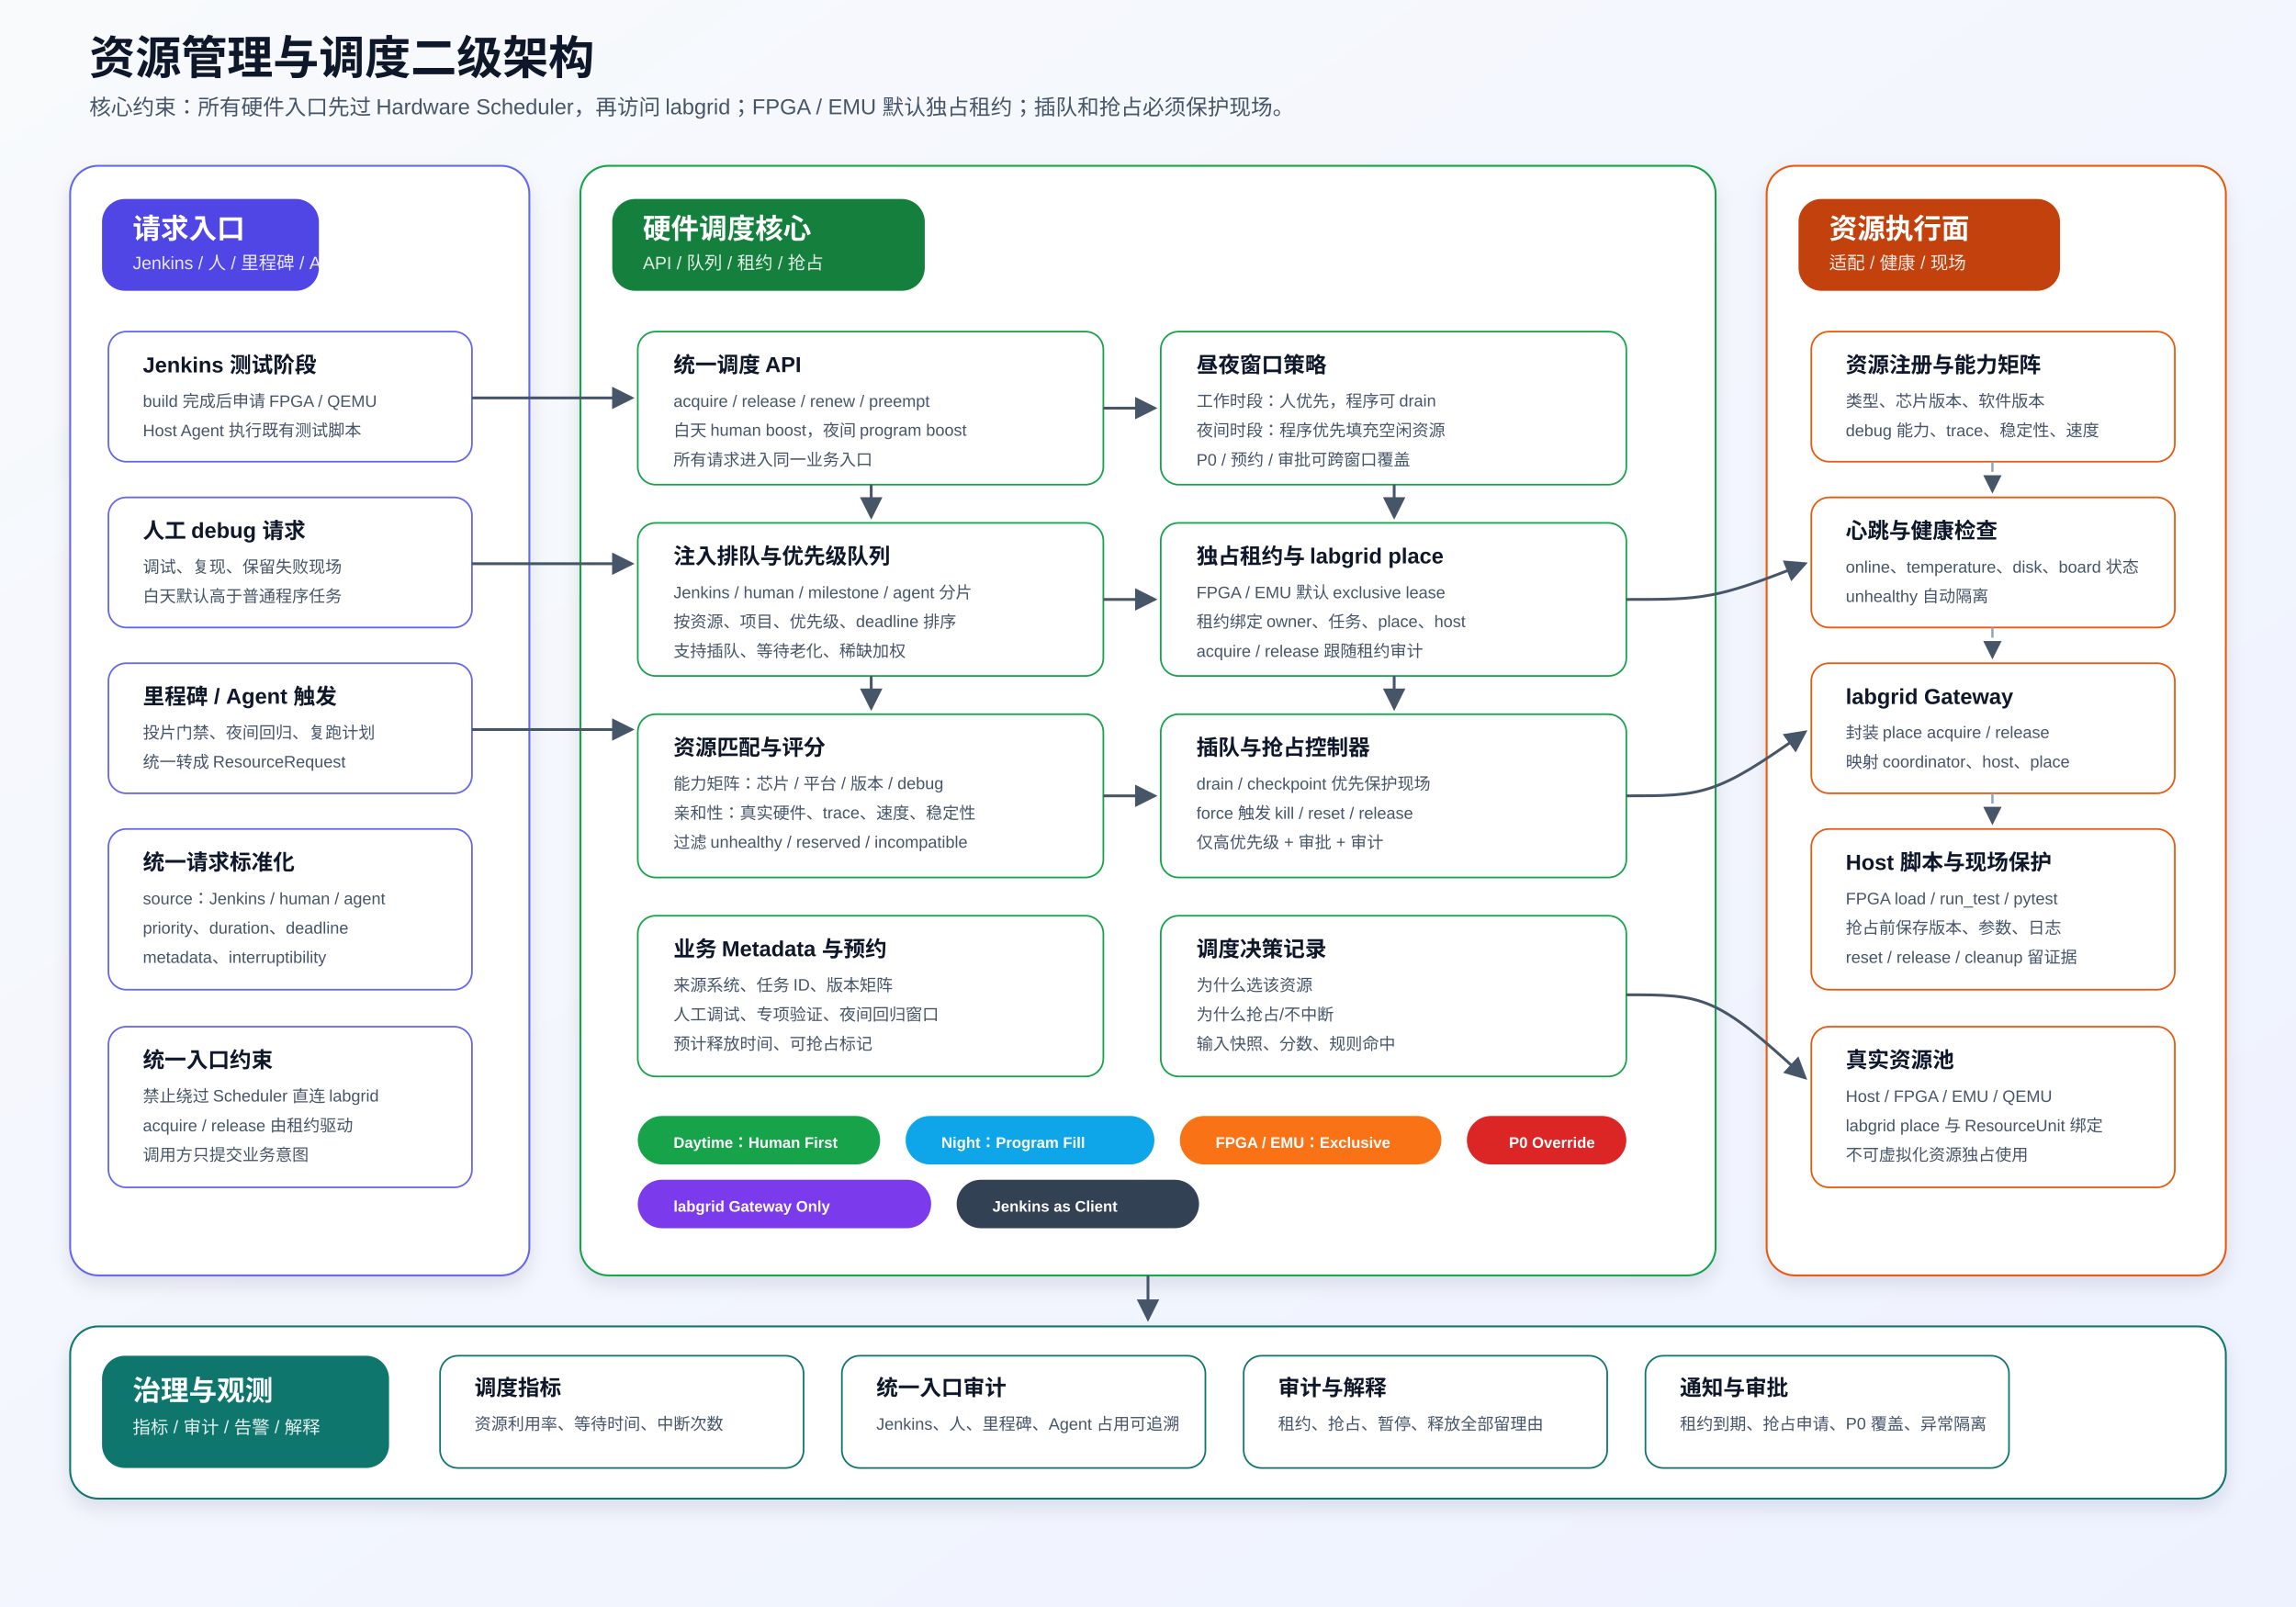
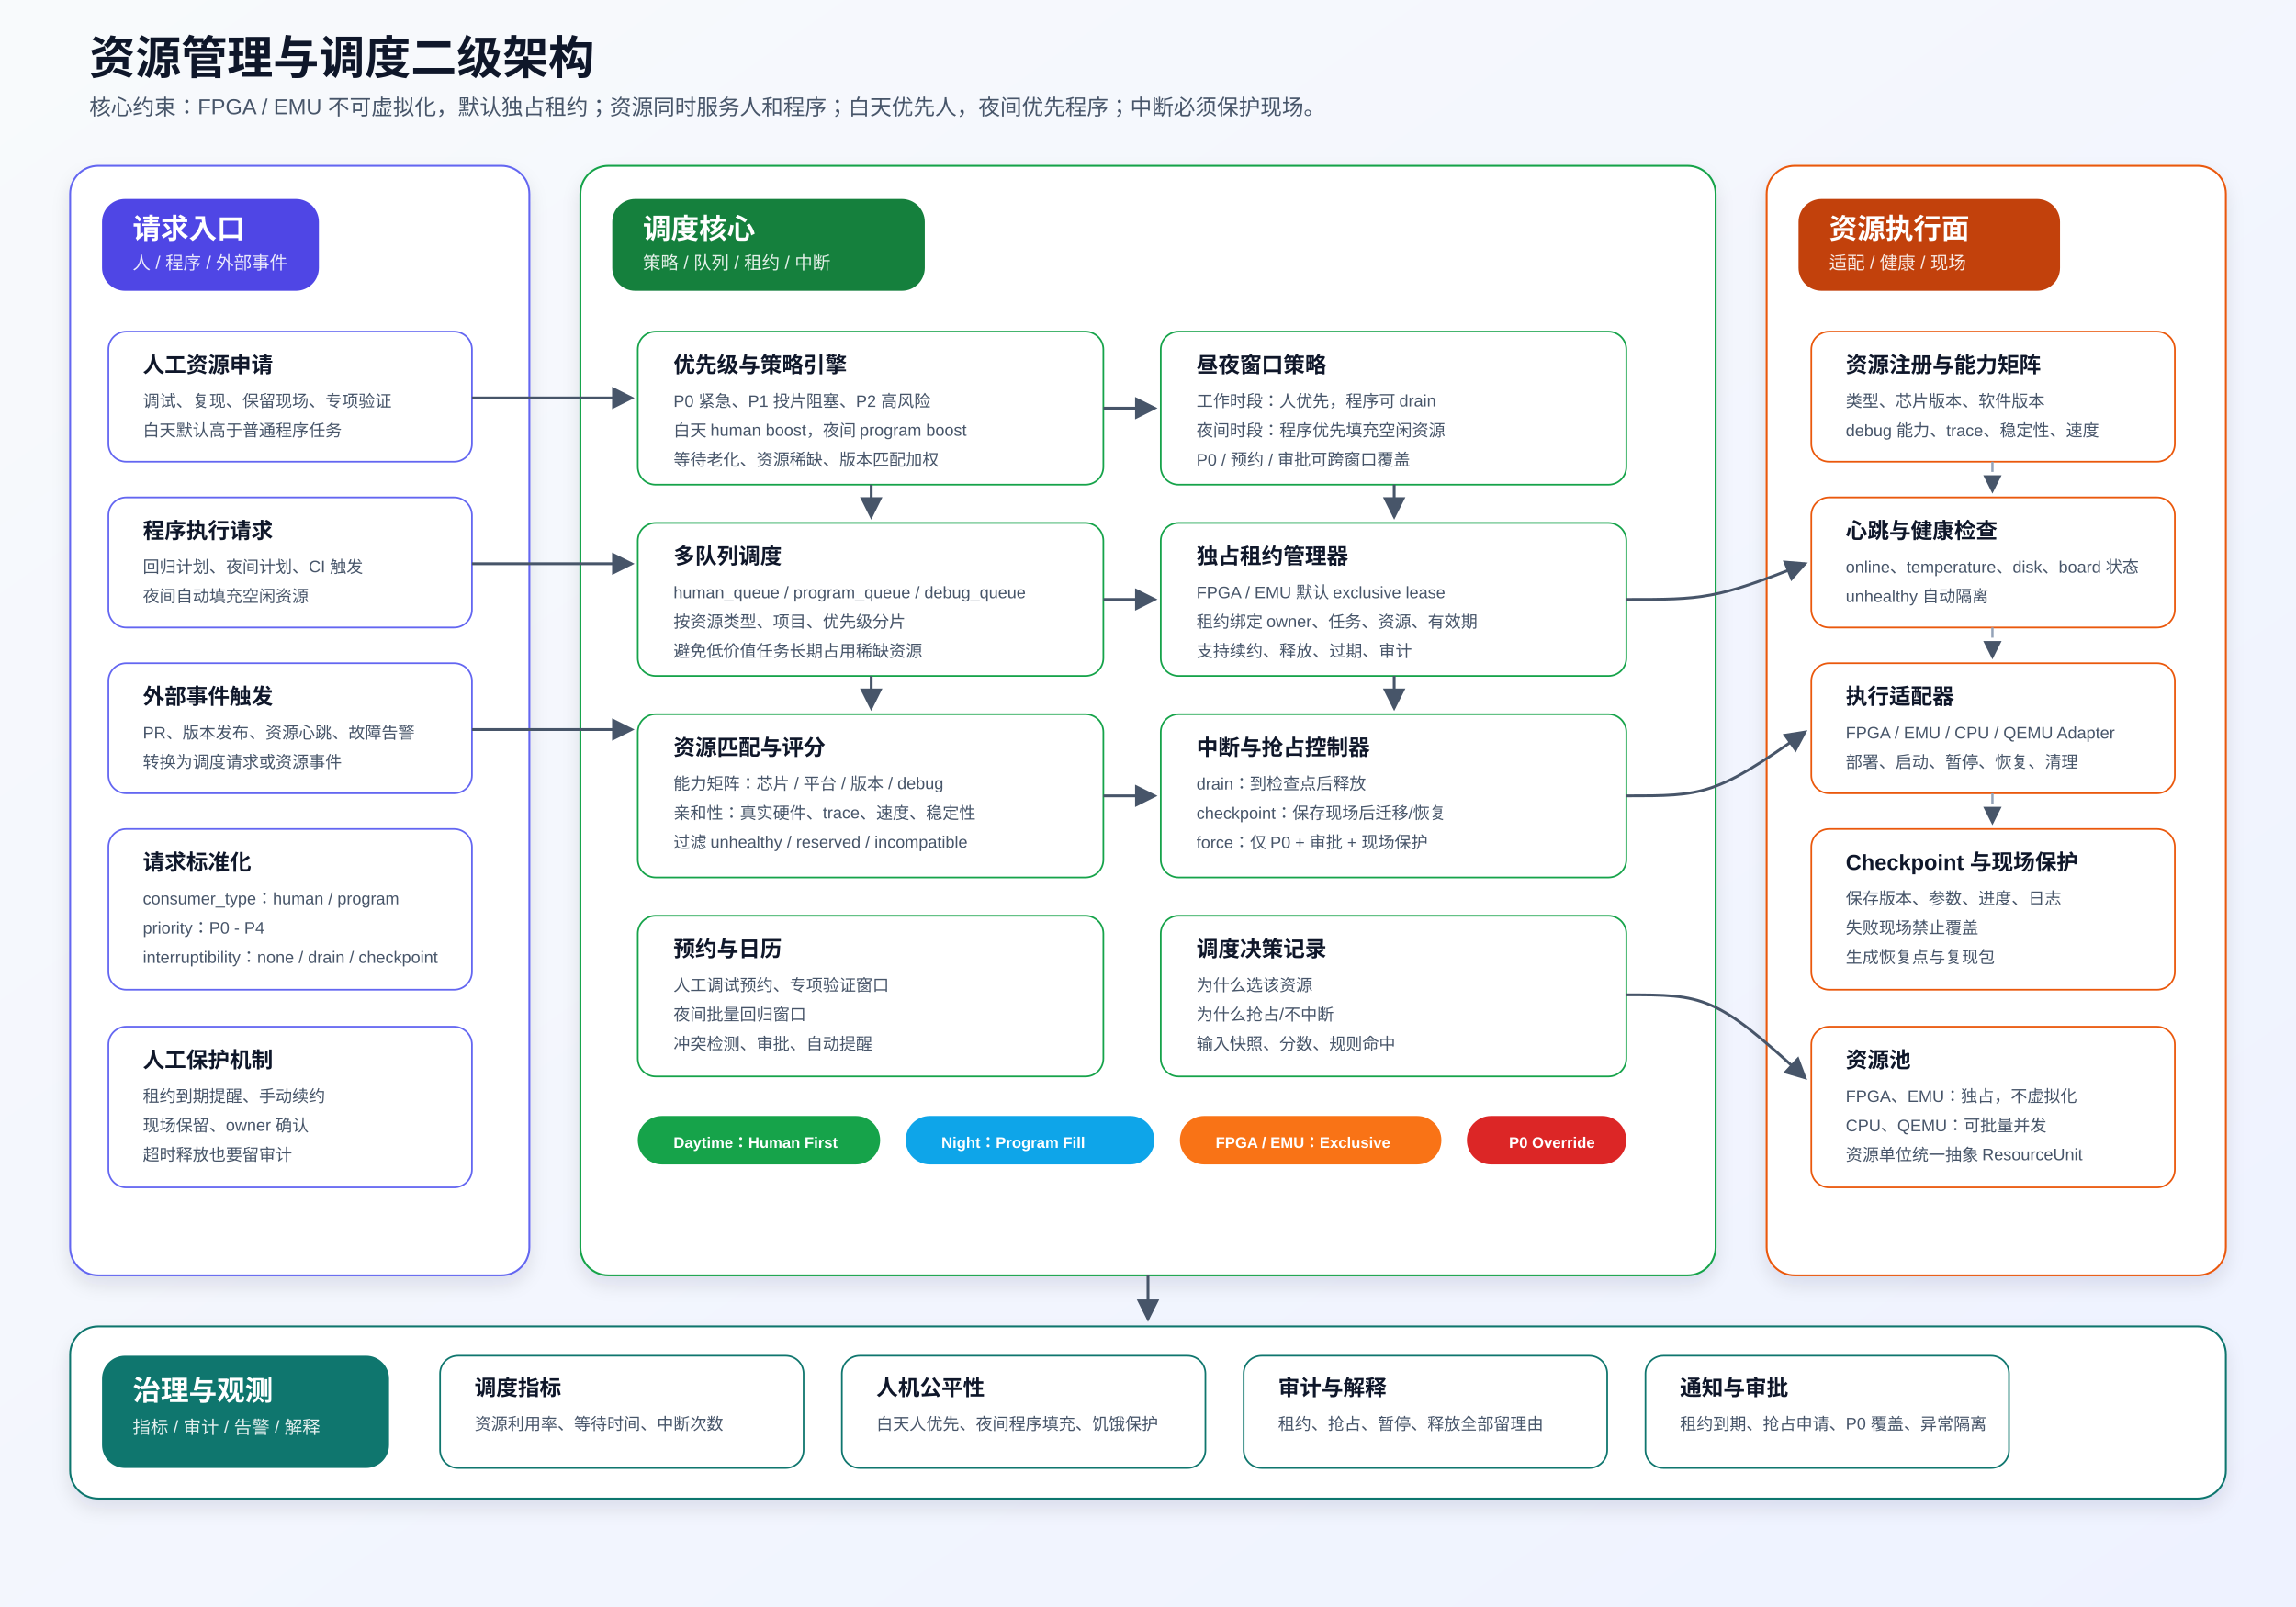
<svg xmlns="http://www.w3.org/2000/svg" width="1800" height="1260" viewBox="0 0 1800 1260" role="img" aria-labelledby="title desc">
  <defs>
    <linearGradient id="bg" x1="0" y1="0" x2="1" y2="1">
      <stop offset="0%" stop-color="#f8fafc" />
      <stop offset="100%" stop-color="#eef2ff" />
    </linearGradient>
    <marker id="arrow" viewBox="0 0 10 10" refX="8.6" refY="5" markerWidth="8" markerHeight="8" orient="auto">
      <path d="M 0 0 L 10 5 L 0 10 z" fill="#475569" />
    </marker>
    <filter id="shadow" x="-10%" y="-10%" width="120%" height="130%">
      <feDropShadow dx="0" dy="7" stdDeviation="7" flood-color="#0f172a" flood-opacity="0.10" />
    </filter>
    <style>
      .page { fill: url(#bg); }
      .title { font: 700 36px "PingFang SC", "Microsoft YaHei", Arial, sans-serif; fill: #0f172a; }
      .subtitle { font: 400 17px "PingFang SC", "Microsoft YaHei", Arial, sans-serif; fill: #475569; }
      .section { fill: #ffffff; stroke-width: 1.5; filter: url(#shadow); }
      .section-title { font: 700 22px "PingFang SC", "Microsoft YaHei", Arial, sans-serif; fill: #ffffff; }
      .section-subtitle { font: 400 14px "PingFang SC", "Microsoft YaHei", Arial, sans-serif; fill: rgba(255,255,255,0.88); }
      .card { fill: #ffffff; stroke-width: 1.3; }
      .card-title { font: 700 17px "PingFang SC", "Microsoft YaHei", Arial, sans-serif; fill: #0f172a; }
      .card-text { font: 400 13px "PingFang SC", "Microsoft YaHei", Arial, sans-serif; fill: #475569; }
      .chip { font: 700 12px "PingFang SC", "Microsoft YaHei", Arial, sans-serif; fill: #ffffff; }
      .arrow { stroke: #475569; stroke-width: 2.2; fill: none; marker-end: url(#arrow); }
      .arrow-soft { stroke: #94a3b8; stroke-width: 1.8; fill: none; marker-end: url(#arrow); stroke-dasharray: 8 7; }
      .lane-label { font: 700 15px "PingFang SC", "Microsoft YaHei", Arial, sans-serif; fill: #334155; }
      .note { font: 400 12px "PingFang SC", "Microsoft YaHei", Arial, sans-serif; fill: #64748b; }
    </style>
  </defs>
  <rect class="page" x="0" y="0" width="1800" height="1260" />
  <text class="title" x="70" y="58">资源管理与调度二级架构</text>
-   <text class="subtitle" x="70" y="90">核心约束：所有硬件入口先过 Hardware Scheduler，再访问 labgrid；FPGA / EMU 默认独占租约；插队和抢占必须保护现场。</text>
+   <text class="subtitle" x="70" y="90">核心约束：FPGA / EMU 不可虚拟化，默认独占租约；资源同时服务人和程序；白天优先人，夜间优先程序；中断必须保护现场。</text>
  <rect class="section" x="55" y="130" width="360" height="870" rx="22" stroke="#6366f1" />
  <rect x="80" y="156" width="170" height="72" rx="18" fill="#4f46e5" />
  <text class="section-title" x="104" y="187">请求入口</text>
-   <text class="section-subtitle" x="104" y="211">Jenkins / 人 / 里程碑 / Agent</text>
+   <text class="section-subtitle" x="104" y="211">人 / 程序 / 外部事件</text>
  <rect class="card" x="85" y="260" width="285" height="102" rx="14" stroke="#6366f1" />
-   <text class="card-title" x="112" y="292">Jenkins 测试阶段</text>
-   <text class="card-text" x="112" y="319">build 完成后申请 FPGA / QEMU</text>
-   <text class="card-text" x="112" y="342">Host Agent 执行既有测试脚本</text>
+   <text class="card-title" x="112" y="292">人工资源申请</text>
+   <text class="card-text" x="112" y="319">调试、复现、保留现场、专项验证</text>
+   <text class="card-text" x="112" y="342">白天默认高于普通程序任务</text>
  <rect class="card" x="85" y="390" width="285" height="102" rx="14" stroke="#6366f1" />
-   <text class="card-title" x="112" y="422">人工 debug 请求</text>
-   <text class="card-text" x="112" y="449">调试、复现、保留失败现场</text>
-   <text class="card-text" x="112" y="472">白天默认高于普通程序任务</text>
+   <text class="card-title" x="112" y="422">程序执行请求</text>
+   <text class="card-text" x="112" y="449">回归计划、夜间计划、CI 触发</text>
+   <text class="card-text" x="112" y="472">夜间自动填充空闲资源</text>
  <rect class="card" x="85" y="520" width="285" height="102" rx="14" stroke="#6366f1" />
-   <text class="card-title" x="112" y="552">里程碑 / Agent 触发</text>
-   <text class="card-text" x="112" y="579">投片门禁、夜间回归、复跑计划</text>
-   <text class="card-text" x="112" y="602">统一转成 ResourceRequest</text>
+   <text class="card-title" x="112" y="552">外部事件触发</text>
+   <text class="card-text" x="112" y="579">PR、版本发布、资源心跳、故障告警</text>
+   <text class="card-text" x="112" y="602">转换为调度请求或资源事件</text>
  <rect class="card" x="85" y="650" width="285" height="126" rx="14" stroke="#6366f1" />
-   <text class="card-title" x="112" y="682">统一请求标准化</text>
-   <text class="card-text" x="112" y="709">source：Jenkins / human / agent</text>
-   <text class="card-text" x="112" y="732">priority、duration、deadline</text>
-   <text class="card-text" x="112" y="755">metadata、interruptibility</text>
+   <text class="card-title" x="112" y="682">请求标准化</text>
+   <text class="card-text" x="112" y="709">consumer_type：human / program</text>
+   <text class="card-text" x="112" y="732">priority：P0 - P4</text>
+   <text class="card-text" x="112" y="755">interruptibility：none / drain / checkpoint</text>
  <rect class="card" x="85" y="805" width="285" height="126" rx="14" stroke="#6366f1" />
-   <text class="card-title" x="112" y="837">统一入口约束</text>
-   <text class="card-text" x="112" y="864">禁止绕过 Scheduler 直连 labgrid</text>
-   <text class="card-text" x="112" y="887">acquire / release 由租约驱动</text>
-   <text class="card-text" x="112" y="910">调用方只提交业务意图</text>
+   <text class="card-title" x="112" y="837">人工保护机制</text>
+   <text class="card-text" x="112" y="864">租约到期提醒、手动续约</text>
+   <text class="card-text" x="112" y="887">现场保留、owner 确认</text>
+   <text class="card-text" x="112" y="910">超时释放也要留审计</text>
  <rect class="section" x="455" y="130" width="890" height="870" rx="22" stroke="#16a34a" />
  <rect x="480" y="156" width="245" height="72" rx="18" fill="#15803d" />
-   <text class="section-title" x="504" y="187">硬件调度核心</text>
-   <text class="section-subtitle" x="504" y="211">API / 队列 / 租约 / 抢占</text>
+   <text class="section-title" x="504" y="187">调度核心</text>
+   <text class="section-subtitle" x="504" y="211">策略 / 队列 / 租约 / 中断</text>
  <rect class="card" x="500" y="260" width="365" height="120" rx="14" stroke="#16a34a" />
-   <text class="card-title" x="528" y="292">统一调度 API</text>
-   <text class="card-text" x="528" y="319">acquire / release / renew / preempt</text>
+   <text class="card-title" x="528" y="292">优先级与策略引擎</text>
+   <text class="card-text" x="528" y="319">P0 紧急、P1 投片阻塞、P2 高风险</text>
  <text class="card-text" x="528" y="342">白天 human boost，夜间 program boost</text>
-   <text class="card-text" x="528" y="365">所有请求进入同一业务入口</text>
+   <text class="card-text" x="528" y="365">等待老化、资源稀缺、版本匹配加权</text>
  <rect class="card" x="910" y="260" width="365" height="120" rx="14" stroke="#16a34a" />
  <text class="card-title" x="938" y="292">昼夜窗口策略</text>
  <text class="card-text" x="938" y="319">工作时段：人优先，程序可 drain</text>
  <text class="card-text" x="938" y="342">夜间时段：程序优先填充空闲资源</text>
  <text class="card-text" x="938" y="365">P0 / 预约 / 审批可跨窗口覆盖</text>
  <rect class="card" x="500" y="410" width="365" height="120" rx="14" stroke="#16a34a" />
-   <text class="card-title" x="528" y="442">注入排队与优先级队列</text>
-   <text class="card-text" x="528" y="469">Jenkins / human / milestone / agent 分片</text>
-   <text class="card-text" x="528" y="492">按资源、项目、优先级、deadline 排序</text>
-   <text class="card-text" x="528" y="515">支持插队、等待老化、稀缺加权</text>
+   <text class="card-title" x="528" y="442">多队列调度</text>
+   <text class="card-text" x="528" y="469">human_queue / program_queue / debug_queue</text>
+   <text class="card-text" x="528" y="492">按资源类型、项目、优先级分片</text>
+   <text class="card-text" x="528" y="515">避免低价值任务长期占用稀缺资源</text>
  <rect class="card" x="910" y="410" width="365" height="120" rx="14" stroke="#16a34a" />
-   <text class="card-title" x="938" y="442">独占租约与 labgrid place</text>
+   <text class="card-title" x="938" y="442">独占租约管理器</text>
  <text class="card-text" x="938" y="469">FPGA / EMU 默认 exclusive lease</text>
-   <text class="card-text" x="938" y="492">租约绑定 owner、任务、place、host</text>
-   <text class="card-text" x="938" y="515">acquire / release 跟随租约审计</text>
+   <text class="card-text" x="938" y="492">租约绑定 owner、任务、资源、有效期</text>
+   <text class="card-text" x="938" y="515">支持续约、释放、过期、审计</text>
  <rect class="card" x="500" y="560" width="365" height="128" rx="14" stroke="#16a34a" />
  <text class="card-title" x="528" y="592">资源匹配与评分</text>
  <text class="card-text" x="528" y="619">能力矩阵：芯片 / 平台 / 版本 / debug</text>
  <text class="card-text" x="528" y="642">亲和性：真实硬件、trace、速度、稳定性</text>
  <text class="card-text" x="528" y="665">过滤 unhealthy / reserved / incompatible</text>
  <rect class="card" x="910" y="560" width="365" height="128" rx="14" stroke="#16a34a" />
-   <text class="card-title" x="938" y="592">插队与抢占控制器</text>
-   <text class="card-text" x="938" y="619">drain / checkpoint 优先保护现场</text>
-   <text class="card-text" x="938" y="642">force 触发 kill / reset / release</text>
-   <text class="card-text" x="938" y="665">仅高优先级 + 审批 + 审计</text>
+   <text class="card-title" x="938" y="592">中断与抢占控制器</text>
+   <text class="card-text" x="938" y="619">drain：到检查点后释放</text>
+   <text class="card-text" x="938" y="642">checkpoint：保存现场后迁移/恢复</text>
+   <text class="card-text" x="938" y="665">force：仅 P0 + 审批 + 现场保护</text>
  <rect class="card" x="500" y="718" width="365" height="126" rx="14" stroke="#16a34a" />
-   <text class="card-title" x="528" y="750">业务 Metadata 与预约</text>
-   <text class="card-text" x="528" y="777">来源系统、任务 ID、版本矩阵</text>
-   <text class="card-text" x="528" y="800">人工调试、专项验证、夜间回归窗口</text>
-   <text class="card-text" x="528" y="823">预计释放时间、可抢占标记</text>
+   <text class="card-title" x="528" y="750">预约与日历</text>
+   <text class="card-text" x="528" y="777">人工调试预约、专项验证窗口</text>
+   <text class="card-text" x="528" y="800">夜间批量回归窗口</text>
+   <text class="card-text" x="528" y="823">冲突检测、审批、自动提醒</text>
  <rect class="card" x="910" y="718" width="365" height="126" rx="14" stroke="#16a34a" />
  <text class="card-title" x="938" y="750">调度决策记录</text>
  <text class="card-text" x="938" y="777">为什么选该资源</text>
  <text class="card-text" x="938" y="800">为什么抢占/不中断</text>
  <text class="card-text" x="938" y="823">输入快照、分数、规则命中</text>
  <rect class="section" x="1385" y="130" width="360" height="870" rx="22" stroke="#ea580c" />
  <rect x="1410" y="156" width="205" height="72" rx="18" fill="#c2410c" />
  <text class="section-title" x="1434" y="187">资源执行面</text>
  <text class="section-subtitle" x="1434" y="211">适配 / 健康 / 现场</text>
  <rect class="card" x="1420" y="260" width="285" height="102" rx="14" stroke="#ea580c" />
  <text class="card-title" x="1447" y="292">资源注册与能力矩阵</text>
  <text class="card-text" x="1447" y="319">类型、芯片版本、软件版本</text>
  <text class="card-text" x="1447" y="342">debug 能力、trace、稳定性、速度</text>
  <rect class="card" x="1420" y="390" width="285" height="102" rx="14" stroke="#ea580c" />
  <text class="card-title" x="1447" y="422">心跳与健康检查</text>
  <text class="card-text" x="1447" y="449">online、temperature、disk、board 状态</text>
  <text class="card-text" x="1447" y="472">unhealthy 自动隔离</text>
  <rect class="card" x="1420" y="520" width="285" height="102" rx="14" stroke="#ea580c" />
-   <text class="card-title" x="1447" y="552">labgrid Gateway</text>
-   <text class="card-text" x="1447" y="579">封装 place acquire / release</text>
-   <text class="card-text" x="1447" y="602">映射 coordinator、host、place</text>
+   <text class="card-title" x="1447" y="552">执行适配器</text>
+   <text class="card-text" x="1447" y="579">FPGA / EMU / CPU / QEMU Adapter</text>
+   <text class="card-text" x="1447" y="602">部署、启动、暂停、恢复、清理</text>
  <rect class="card" x="1420" y="650" width="285" height="126" rx="14" stroke="#ea580c" />
-   <text class="card-title" x="1447" y="682">Host 脚本与现场保护</text>
-   <text class="card-text" x="1447" y="709">FPGA load / run_test / pytest</text>
-   <text class="card-text" x="1447" y="732">抢占前保存版本、参数、日志</text>
-   <text class="card-text" x="1447" y="755">reset / release / cleanup 留证据</text>
+   <text class="card-title" x="1447" y="682">Checkpoint 与现场保护</text>
+   <text class="card-text" x="1447" y="709">保存版本、参数、进度、日志</text>
+   <text class="card-text" x="1447" y="732">失败现场禁止覆盖</text>
+   <text class="card-text" x="1447" y="755">生成恢复点与复现包</text>
  <rect class="card" x="1420" y="805" width="285" height="126" rx="14" stroke="#ea580c" />
-   <text class="card-title" x="1447" y="837">真实资源池</text>
-   <text class="card-text" x="1447" y="864">Host / FPGA / EMU / QEMU</text>
-   <text class="card-text" x="1447" y="887">labgrid place 与 ResourceUnit 绑定</text>
-   <text class="card-text" x="1447" y="910">不可虚拟化资源独占使用</text>
+   <text class="card-title" x="1447" y="837">资源池</text>
+   <text class="card-text" x="1447" y="864">FPGA、EMU：独占，不虚拟化</text>
+   <text class="card-text" x="1447" y="887">CPU、QEMU：可批量并发</text>
+   <text class="card-text" x="1447" y="910">资源单位统一抽象 ResourceUnit</text>
  <rect class="section" x="55" y="1040" width="1690" height="135" rx="22" stroke="#0f766e" />
  <rect x="80" y="1063" width="225" height="88" rx="18" fill="#0f766e" />
  <text class="section-title" x="104" y="1098">治理与观测</text>
  <text class="section-subtitle" x="104" y="1124">指标 / 审计 / 告警 / 解释</text>
  <rect class="card" x="345" y="1063" width="285" height="88" rx="14" stroke="#0f766e" />
  <text class="card-title" x="372" y="1094">调度指标</text>
  <text class="card-text" x="372" y="1121">资源利用率、等待时间、中断次数</text>
  <rect class="card" x="660" y="1063" width="285" height="88" rx="14" stroke="#0f766e" />
-   <text class="card-title" x="687" y="1094">统一入口审计</text>
-   <text class="card-text" x="687" y="1121">Jenkins、人、里程碑、Agent 占用可追溯</text>
+   <text class="card-title" x="687" y="1094">人机公平性</text>
+   <text class="card-text" x="687" y="1121">白天人优先、夜间程序填充、饥饿保护</text>
  <rect class="card" x="975" y="1063" width="285" height="88" rx="14" stroke="#0f766e" />
  <text class="card-title" x="1002" y="1094">审计与解释</text>
  <text class="card-text" x="1002" y="1121">租约、抢占、暂停、释放全部留理由</text>
  <rect class="card" x="1290" y="1063" width="285" height="88" rx="14" stroke="#0f766e" />
  <text class="card-title" x="1317" y="1094">通知与审批</text>
  <text class="card-text" x="1317" y="1121">租约到期、抢占申请、P0 覆盖、异常隔离</text>
  <path class="arrow" d="M 370 312 C 430 312 440 312 495 312" />
  <path class="arrow" d="M 370 442 C 430 442 440 442 495 442" />
  <path class="arrow" d="M 370 572 C 430 572 440 572 495 572" />
  <path class="arrow" d="M 865 320 C 890 320 885 320 905 320" />
  <path class="arrow" d="M 683 380 L 683 405" />
  <path class="arrow" d="M 1093 380 L 1093 405" />
  <path class="arrow" d="M 865 470 C 890 470 885 470 905 470" />
  <path class="arrow" d="M 683 530 L 683 555" />
  <path class="arrow" d="M 1093 530 L 1093 555" />
  <path class="arrow" d="M 865 624 C 890 624 885 624 905 624" />
  <path class="arrow" d="M 1275 624 C 1335 624 1345 624 1415 574" />
  <path class="arrow" d="M 1275 470 C 1335 470 1345 470 1415 442" />
  <path class="arrow" d="M 1275 780 C 1335 780 1345 780 1415 845" />
  <path class="arrow-soft" d="M 1562 362 L 1562 385" />
  <path class="arrow-soft" d="M 1562 492 L 1562 515" />
  <path class="arrow-soft" d="M 1562 622 L 1562 645" />
  <path class="arrow" d="M 900 1000 L 900 1034" />
  <rect x="500" y="875" width="190" height="38" rx="19" fill="#16a34a" />
  <text class="chip" x="528" y="900">Daytime：Human First</text>
  <rect x="710" y="875" width="195" height="38" rx="19" fill="#0ea5e9" />
  <text class="chip" x="738" y="900">Night：Program Fill</text>
  <rect x="925" y="875" width="205" height="38" rx="19" fill="#f97316" />
  <text class="chip" x="953" y="900">FPGA / EMU：Exclusive</text>
  <rect x="1150" y="875" width="125" height="38" rx="19" fill="#dc2626" />
  <text class="chip" x="1183" y="900">P0 Override</text>
-   <rect x="500" y="925" width="230" height="38" rx="19" fill="#7c3aed" />
-   <text class="chip" x="528" y="950">labgrid Gateway Only</text>
-   <rect x="750" y="925" width="190" height="38" rx="19" fill="#334155" />
-   <text class="chip" x="778" y="950">Jenkins as Client</text>
</svg>
